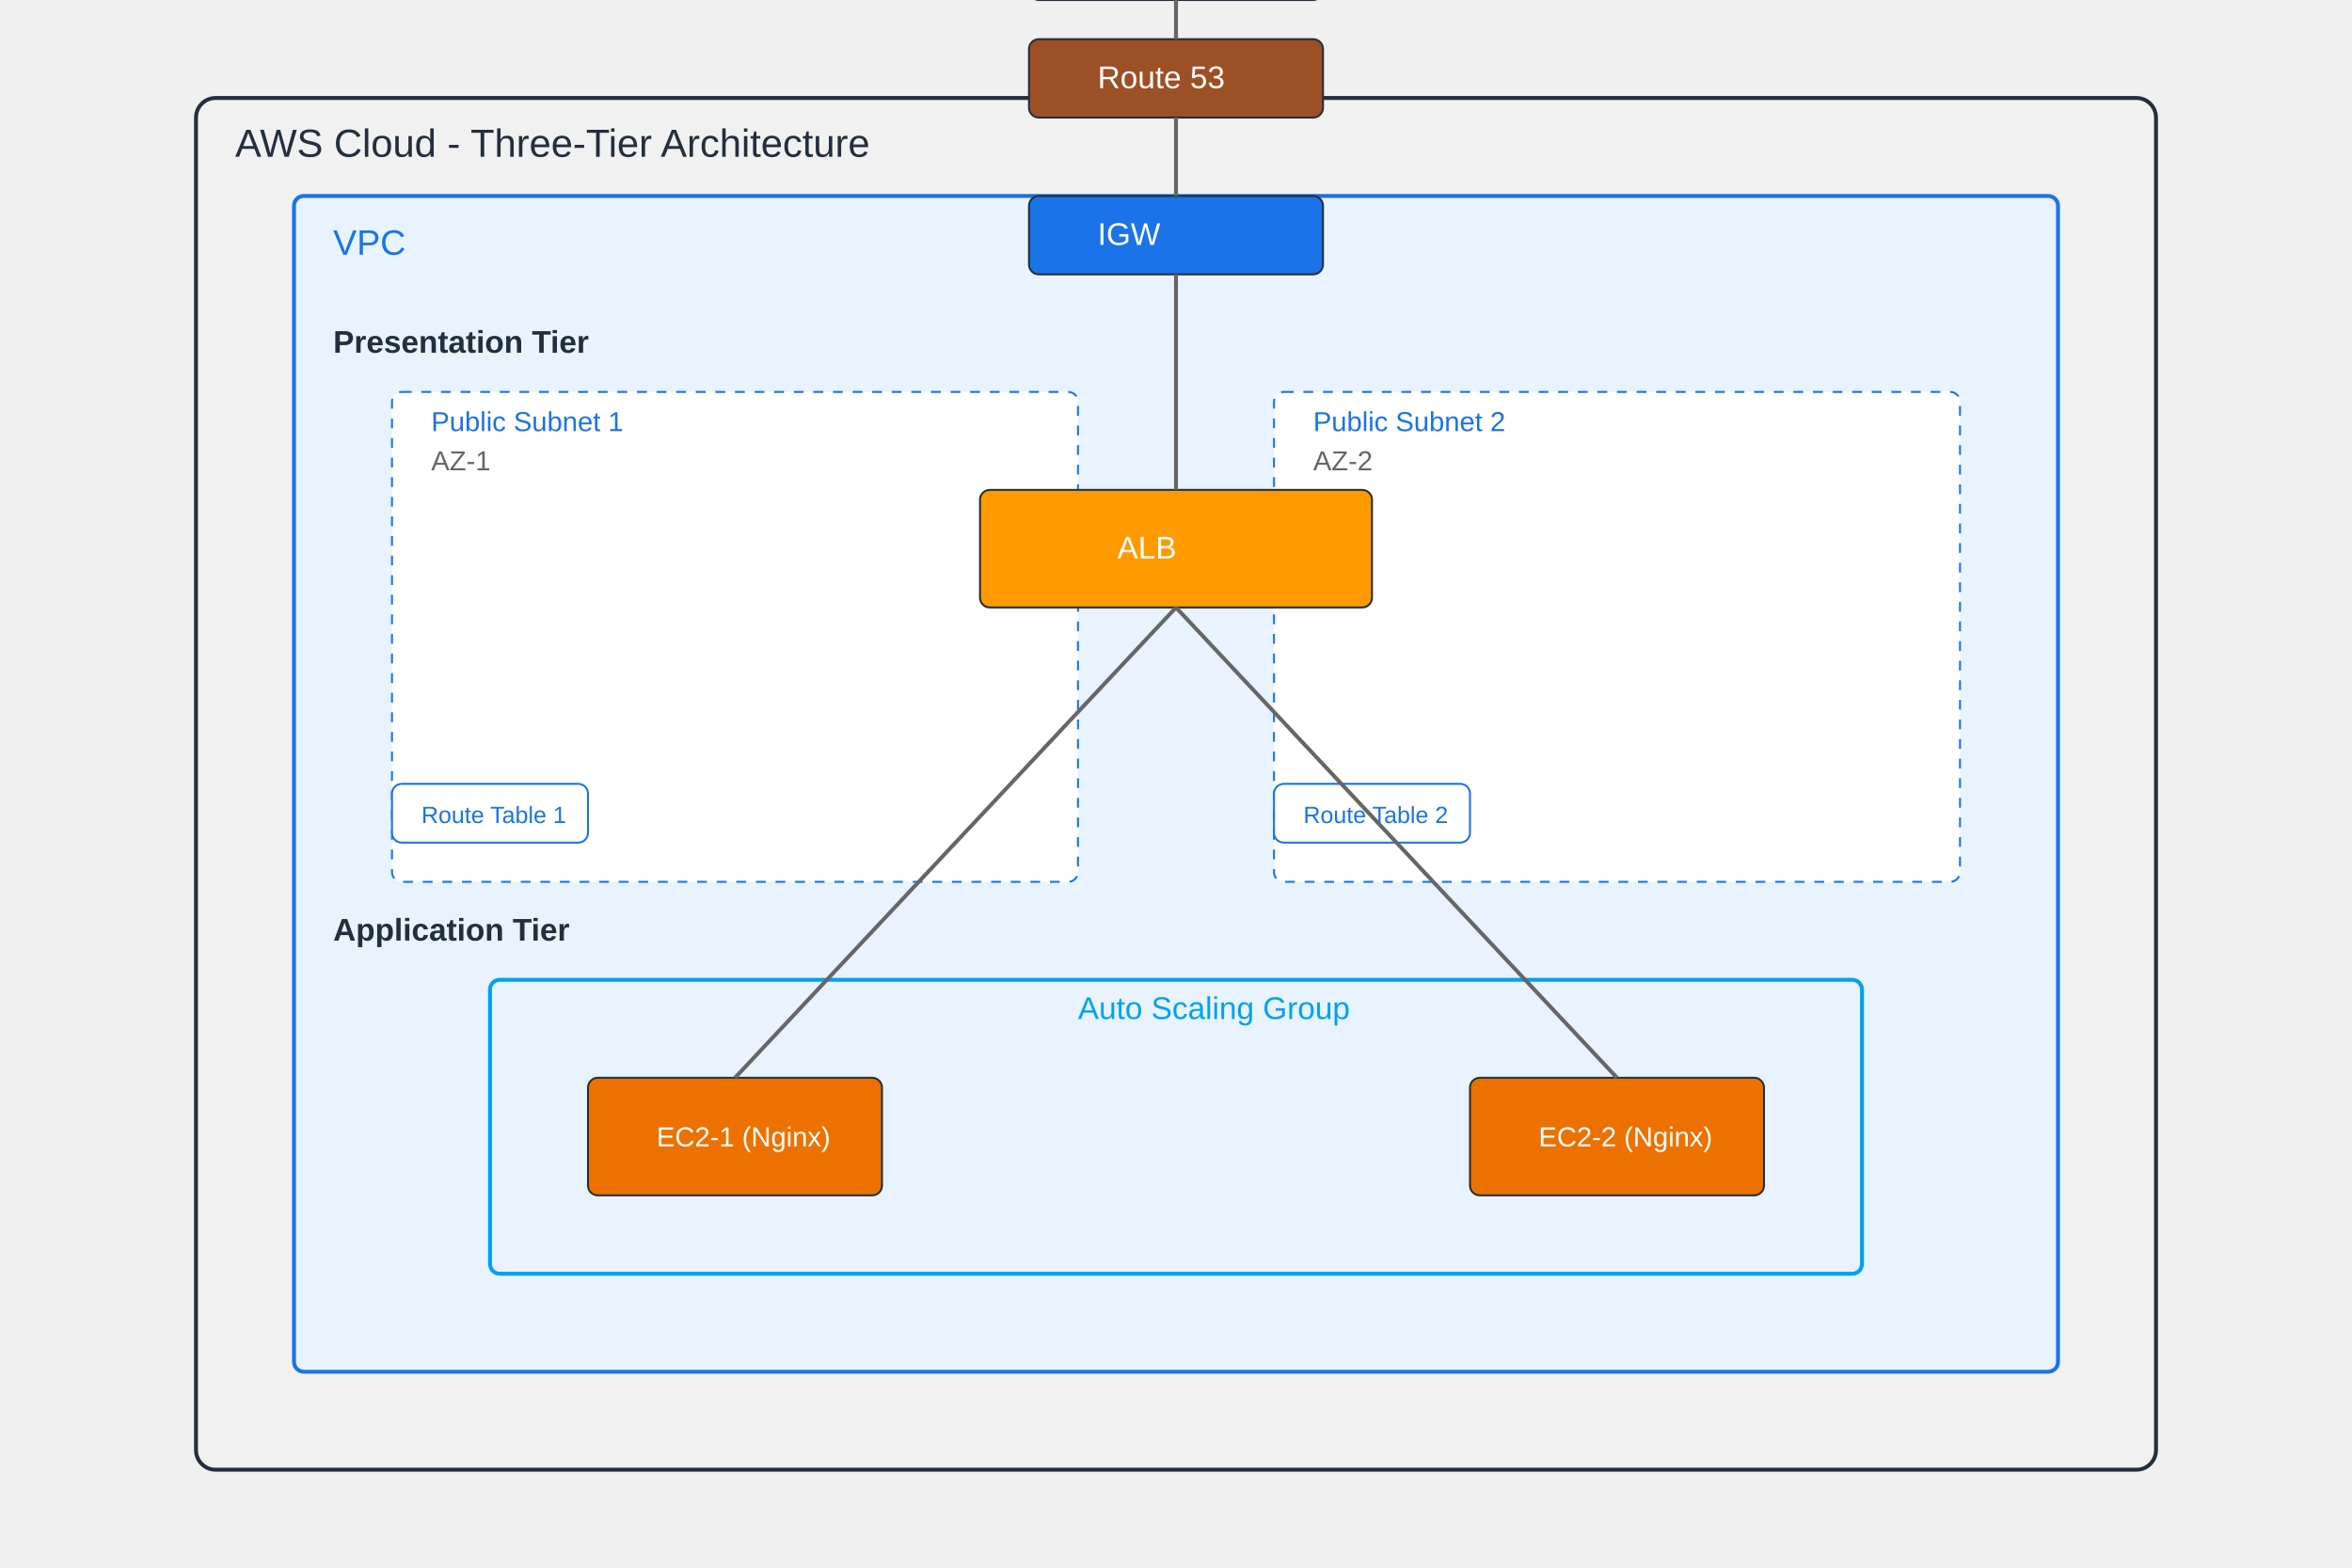
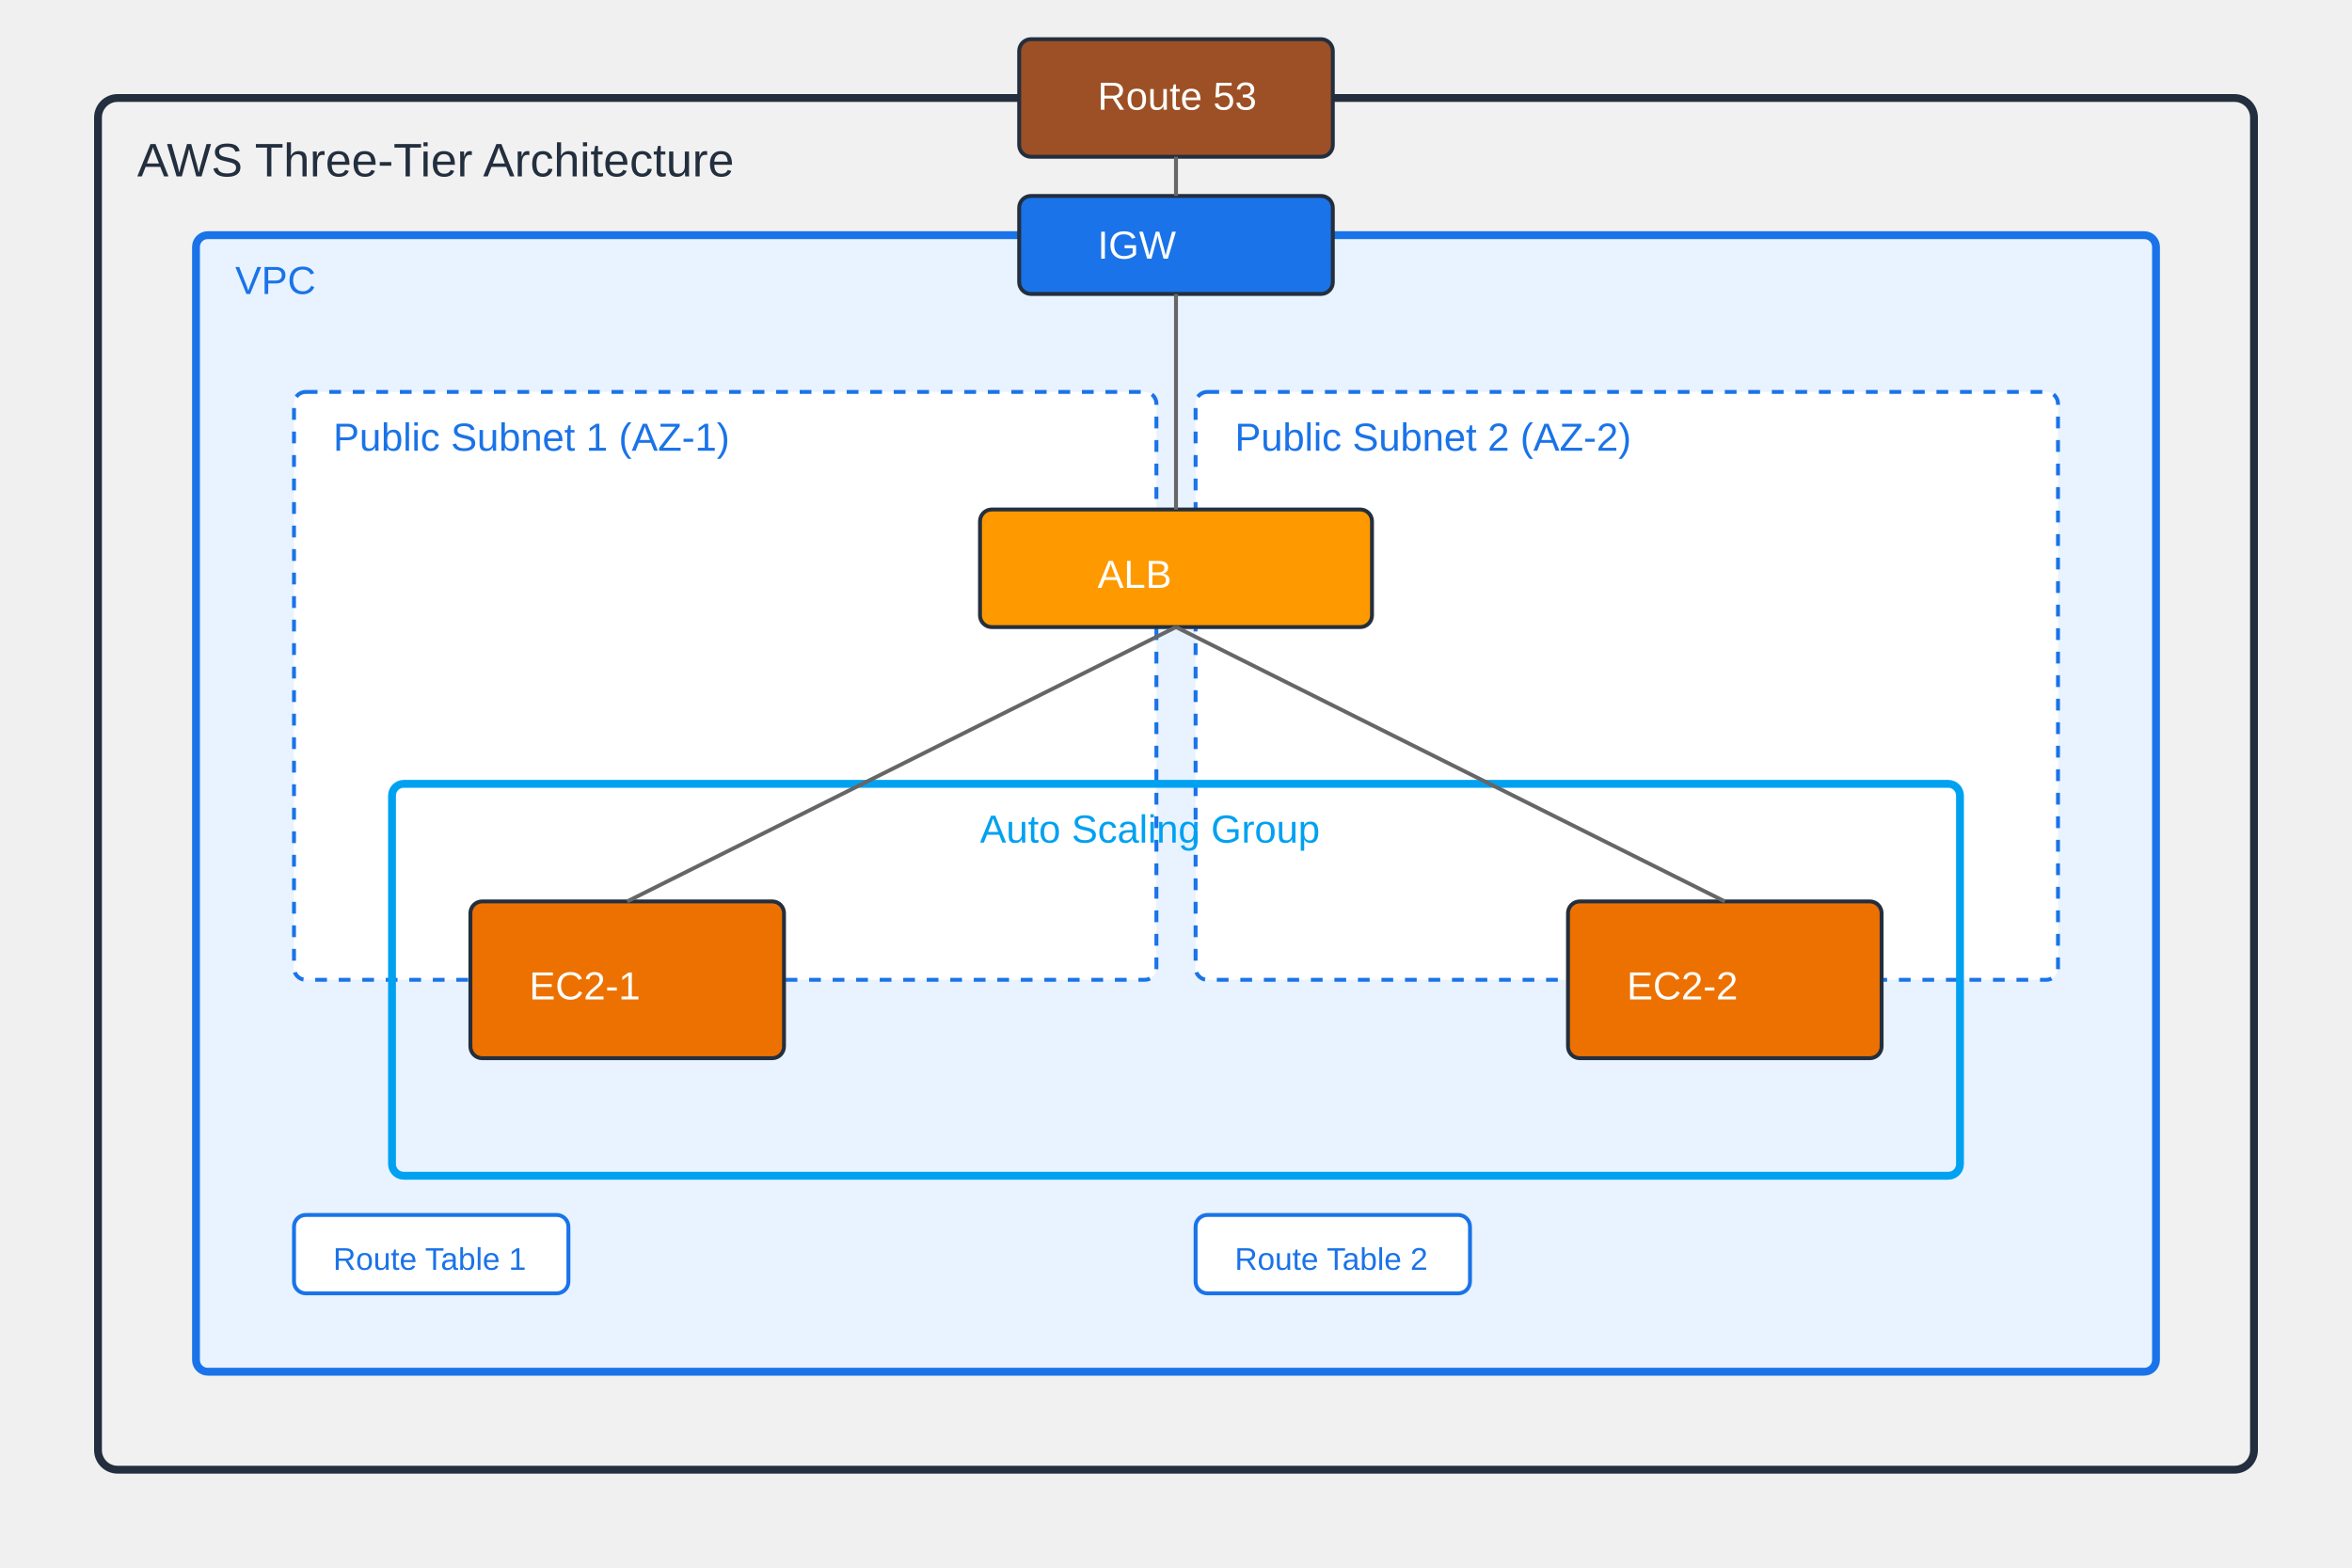
- <svg xmlns="http://www.w3.org/2000/svg" viewBox="0 0 1200 800">
-   <rect x="100" y="50" width="1000" height="700" fill="#F1F1F1" stroke="#232F3E" stroke-width="2" rx="10" />
-   <text x="120" y="80" font-family="Arial" font-size="20" fill="#232F3E">AWS Cloud - Three-Tier Architecture</text>
-   <rect x="525" y="20" width="150" height="40" fill="#9D5025" stroke="#232F3E" stroke-width="1" rx="5" />
-   <text x="560" y="45" font-family="Arial" font-size="16" fill="#FFFFFF">Route 53</text>
-   <rect x="150" y="100" width="900" height="600" fill="#E8F3FF" stroke="#1A73E8" stroke-width="2" rx="5" />
-   <text x="170" y="130" font-family="Arial" font-size="18" fill="#1A73E8">VPC</text>
-   <rect x="525" y="100" width="150" height="40" fill="#1A73E8" stroke="#232F3E" stroke-width="1" rx="5" />
-   <text x="560" y="125" font-family="Arial" font-size="16" fill="#FFFFFF">IGW</text>
-   <text x="170" y="180" font-family="Arial" font-size="16" font-weight="bold" fill="#232F3E">Presentation Tier</text>
-   <rect x="200" y="200" width="350" height="250" fill="#FFFFFF" stroke="#1A73E8" stroke-width="1" stroke-dasharray="5,5" rx="5" />
-   <text x="220" y="220" font-family="Arial" font-size="14" fill="#1A73E8">Public Subnet 1</text>
-   <text x="220" y="240" font-family="Arial" font-size="14" fill="#666">AZ-1</text>
-   <rect x="650" y="200" width="350" height="250" fill="#FFFFFF" stroke="#1A73E8" stroke-width="1" stroke-dasharray="5,5" rx="5" />
-   <text x="670" y="220" font-family="Arial" font-size="14" fill="#1A73E8">Public Subnet 2</text>
-   <text x="670" y="240" font-family="Arial" font-size="14" fill="#666">AZ-2</text>
-   <text x="170" y="480" font-family="Arial" font-size="16" font-weight="bold" fill="#232F3E">Application Tier</text>
-   <rect x="500" y="250" width="200" height="60" fill="#FF9900" stroke="#232F3E" stroke-width="1" rx="5" />
-   <text x="570" y="285" font-family="Arial" font-size="16" fill="#FFFFFF">ALB</text>
-   <rect x="250" y="500" width="700" height="150" fill="none" stroke="#00A1F1" stroke-width="2" rx="5" />
-   <text x="550" y="520" font-family="Arial" font-size="16" fill="#00A1F1">Auto Scaling Group</text>
-   <rect x="300" y="550" width="150" height="60" fill="#ED7100" stroke="#232F3E" stroke-width="1" rx="5" />
-   <text x="335" y="585" font-family="Arial" font-size="14" fill="#FFFFFF">EC2-1 (Nginx)</text>
-   <rect x="750" y="550" width="150" height="60" fill="#ED7100" stroke="#232F3E" stroke-width="1" rx="5" />
-   <text x="785" y="585" font-family="Arial" font-size="14" fill="#FFFFFF">EC2-2 (Nginx)</text>
-   <rect x="200" y="400" width="100" height="30" fill="#FFFFFF" stroke="#1A73E8" stroke-width="1" rx="5" />
-   <text x="215" y="420" font-family="Arial" font-size="12" fill="#1A73E8">Route Table 1</text>
-   <rect x="650" y="400" width="100" height="30" fill="#FFFFFF" stroke="#1A73E8" stroke-width="1" rx="5" />
-   <text x="665" y="420" font-family="Arial" font-size="12" fill="#1A73E8">Route Table 2</text>
-   <line x1="600" y1="60" x2="600" y2="100" stroke="#666666" stroke-width="2" />
-   <line x1="600" y1="140" x2="600" y2="250" stroke="#666666" stroke-width="2" />
-   <line x1="600" y1="310" x2="375" y2="550" stroke="#666666" stroke-width="2" />
-   <line x1="600" y1="310" x2="825" y2="550" stroke="#666666" stroke-width="2" />
-   <rect x="525" y="-30" width="150" height="30" fill="#FFFFFF" stroke="#232F3E" stroke-width="1" rx="5" />
-   <text x="570" y="-10" font-family="Arial" font-size="14" fill="#232F3E">Users</text>
-   <line x1="600" y1="0" x2="600" y2="20" stroke="#666666" stroke-width="2" />
+ <svg xmlns="http://www.w3.org/2000/svg" viewBox="0 0 600 400">
+   <rect x="25" y="25" width="550" height="350" fill="#F1F1F1" stroke="#232F3E" stroke-width="2" rx="5" />
+   <text x="35" y="45" font-family="Arial" font-size="12" fill="#232F3E">AWS Three-Tier Architecture</text>
+   <rect x="260" y="10" width="80" height="30" fill="#9D5025" stroke="#232F3E" stroke-width="1" rx="3" />
+   <text x="280" y="28" font-family="Arial" font-size="10" fill="#FFFFFF">Route 53</text>
+   <rect x="50" y="60" width="500" height="290" fill="#E8F3FF" stroke="#1A73E8" stroke-width="2" rx="3" />
+   <text x="60" y="75" font-family="Arial" font-size="10" fill="#1A73E8">VPC</text>
+   <rect x="260" y="50" width="80" height="25" fill="#1A73E8" stroke="#232F3E" stroke-width="1" rx="3" />
+   <text x="280" y="66" font-family="Arial" font-size="10" fill="#FFFFFF">IGW</text>
+   <rect x="75" y="100" width="220" height="150" fill="#FFFFFF" stroke="#1A73E8" stroke-width="1" stroke-dasharray="3,3" rx="3" />
+   <text x="85" y="115" font-family="Arial" font-size="10" fill="#1A73E8">Public Subnet 1 (AZ-1)</text>
+   <rect x="305" y="100" width="220" height="150" fill="#FFFFFF" stroke="#1A73E8" stroke-width="1" stroke-dasharray="3,3" rx="3" />
+   <text x="315" y="115" font-family="Arial" font-size="10" fill="#1A73E8">Public Subnet 2 (AZ-2)</text>
+   <rect x="250" y="130" width="100" height="30" fill="#FF9900" stroke="#232F3E" stroke-width="1" rx="3" />
+   <text x="280" y="150" font-family="Arial" font-size="10" fill="#FFFFFF">ALB</text>
+   <rect x="100" y="200" width="400" height="100" fill="none" stroke="#00A1F1" stroke-width="2" rx="3" />
+   <text x="250" y="215" font-family="Arial" font-size="10" fill="#00A1F1">Auto Scaling Group</text>
+   <rect x="120" y="230" width="80" height="40" fill="#ED7100" stroke="#232F3E" stroke-width="1" rx="3" />
+   <text x="135" y="255" font-family="Arial" font-size="10" fill="#FFFFFF">EC2-1</text>
+   <rect x="400" y="230" width="80" height="40" fill="#ED7100" stroke="#232F3E" stroke-width="1" rx="3" />
+   <text x="415" y="255" font-family="Arial" font-size="10" fill="#FFFFFF">EC2-2</text>
+   <rect x="75" y="310" width="70" height="20" fill="#FFFFFF" stroke="#1A73E8" stroke-width="1" rx="3" />
+   <text x="85" y="324" font-family="Arial" font-size="8" fill="#1A73E8">Route Table 1</text>
+   <rect x="305" y="310" width="70" height="20" fill="#FFFFFF" stroke="#1A73E8" stroke-width="1" rx="3" />
+   <text x="315" y="324" font-family="Arial" font-size="8" fill="#1A73E8">Route Table 2</text>
+   <line x1="300" y1="40" x2="300" y2="50" stroke="#666666" stroke-width="1" />
+   <line x1="300" y1="75" x2="300" y2="130" stroke="#666666" stroke-width="1" />
+   <line x1="300" y1="160" x2="160" y2="230" stroke="#666666" stroke-width="1" />
+   <line x1="300" y1="160" x2="440" y2="230" stroke="#666666" stroke-width="1" />
</svg>
